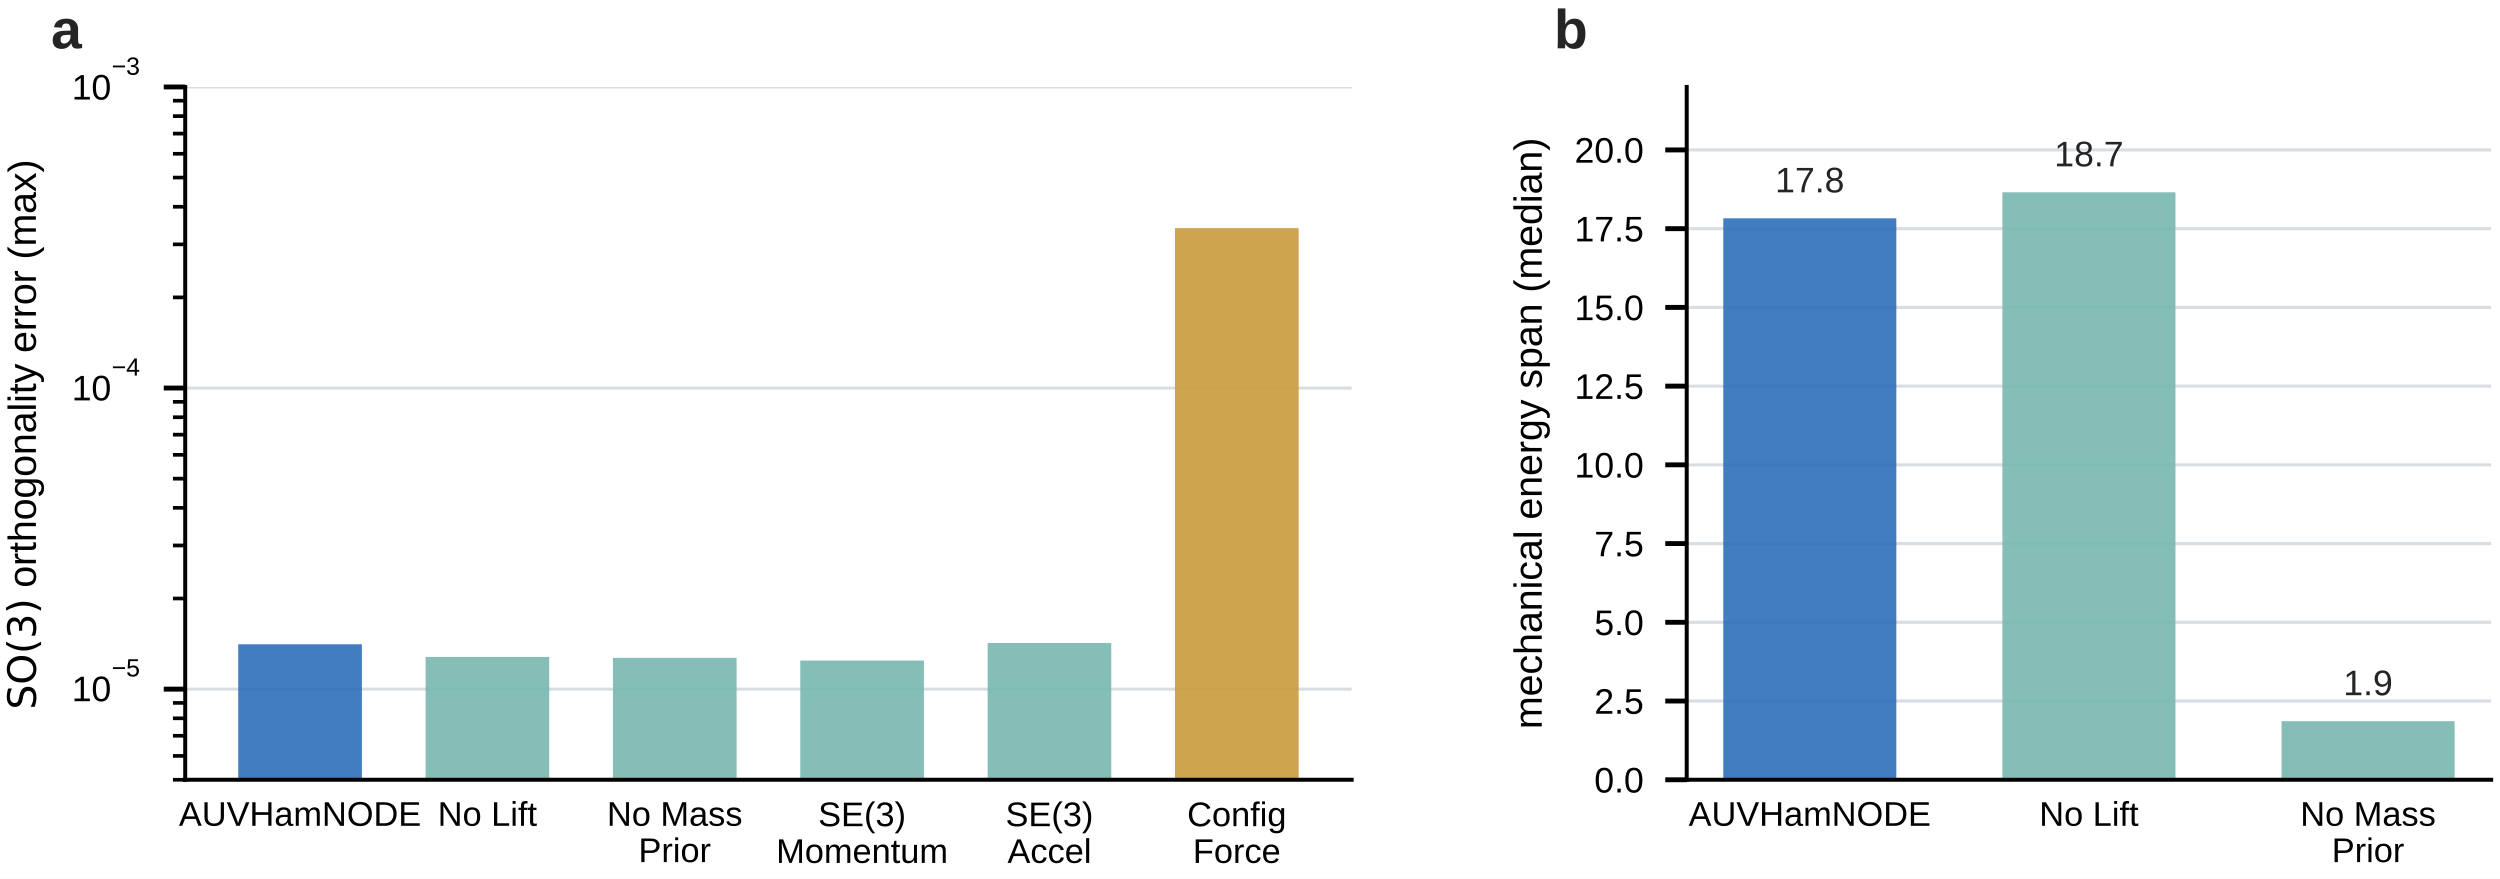
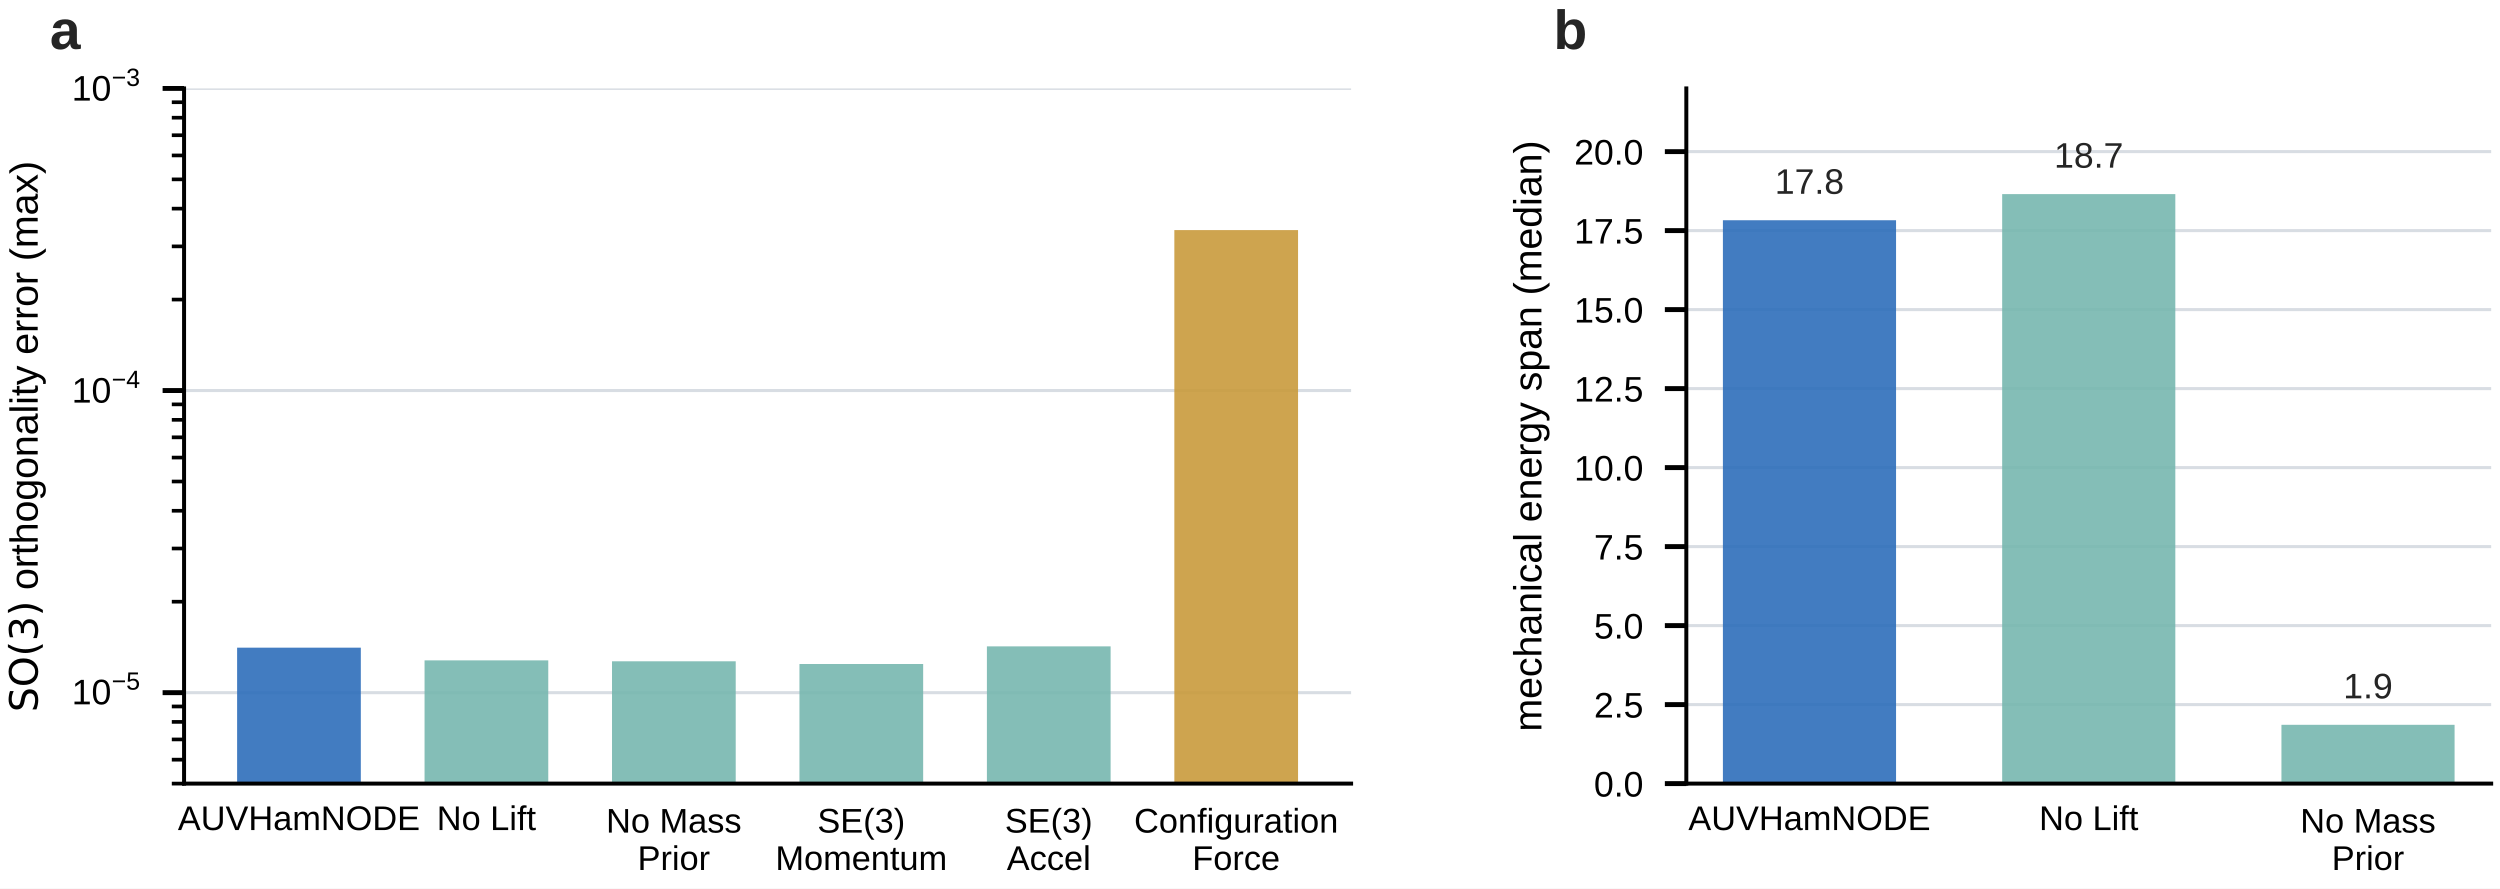
- <svg xmlns="http://www.w3.org/2000/svg" xmlns:xlink="http://www.w3.org/1999/xlink" width="407.584pt" height="143.244pt" viewBox="0 0 407.584 143.244" version="1.1">
+ <svg xmlns="http://www.w3.org/2000/svg" xmlns:xlink="http://www.w3.org/1999/xlink" width="407.761pt" height="144.938pt" viewBox="0 0 407.761 144.938" version="1.1">
  <defs>
    <style type="text/css">*{stroke-linejoin: round; stroke-linecap: butt}</style>
  </defs>
  <g id="figure_1">
    <g id="patch_1">
-       <path d="M 0 143.244  L 407.584 143.244  L 407.584 0  L 0 0  z " style="fill: #ffffff" />
+       <path d="M 0 144.938  L 407.761 144.938  L 407.761 0  L 0 0  z " style="fill: #ffffff" />
    </g>
    <g id="axes_1">
      <g id="patch_2">
-         <path d="M 30.196 127.126  L 220.367 127.126  L 220.367 14.176  L 30.196 14.176  z " style="fill: #ffffff" />
+         <path d="M 30.022 127.808  L 220.37 127.808  L 220.37 14.422  L 30.022 14.422  z " style="fill: #ffffff" />
      </g>
      <g id="matplotlib.axis_1">
        <g id="xtick_1">
          <g id="line2d_1" />
          <g id="text_1">
-             <text style="font-size: 5.6px; font-family: 'Arial', 'Helvetica', 'DejaVu Sans', sans-serif; text-anchor: middle" x="48.92" y="134.635" transform="rotate(-0 48.91985 134.6345)">AUVHamNODE</text>
+             <text style="font-size: 5.6px; font-family: 'Arial', 'Helvetica', 'DejaVu Sans', sans-serif; text-anchor: middle" x="48.763" y="135.388" transform="rotate(-0 48.76334 135.3877)">AUVHamNODE</text>
          </g>
        </g>
        <g id="xtick_2">
          <g id="line2d_2" />
          <g id="text_2">
-             <text style="font-size: 5.6px; font-family: 'Arial', 'Helvetica', 'DejaVu Sans', sans-serif; text-anchor: middle" x="79.464" y="134.635" transform="rotate(-0 79.46447 134.6345)">No Lift</text>
+             <text style="font-size: 5.6px; font-family: 'Arial', 'Helvetica', 'DejaVu Sans', sans-serif; text-anchor: middle" x="79.336" y="135.385" transform="rotate(-0 79.3365 135.3845)">No Lift</text>
          </g>
        </g>
        <g id="xtick_3">
          <g id="line2d_3" />
          <g id="text_3">
-             <text style="font-size: 5.6px; font-family: 'Arial', 'Helvetica', 'DejaVu Sans', sans-serif" transform="translate(98.96265 134.6345)">No Mass</text>
-             <text style="font-size: 5.6px; font-family: 'Arial', 'Helvetica', 'DejaVu Sans', sans-serif" transform="translate(104.0976 140.5575)">Prior</text>
+             <text style="font-size: 5.6px; font-family: 'Arial', 'Helvetica', 'DejaVu Sans', sans-serif" transform="translate(98.86321 135.8042)">No Mass</text>
+             <text style="font-size: 5.6px; font-family: 'Arial', 'Helvetica', 'DejaVu Sans', sans-serif" transform="translate(103.9982 141.8991)">Prior</text>
          </g>
        </g>
        <g id="xtick_4">
          <g id="line2d_4" />
          <g id="text_4">
-             <text style="font-size: 5.6px; font-family: 'Arial', 'Helvetica', 'DejaVu Sans', sans-serif" transform="translate(133.3966 134.7028)">SE(3)</text>
-             <text style="font-size: 5.6px; font-family: 'Arial', 'Helvetica', 'DejaVu Sans', sans-serif" transform="translate(126.5506 140.6914)">Momentum</text>
+             <text style="font-size: 5.6px; font-family: 'Arial', 'Helvetica', 'DejaVu Sans', sans-serif" transform="translate(133.3257 135.8042)">SE(3)</text>
+             <text style="font-size: 5.6px; font-family: 'Arial', 'Helvetica', 'DejaVu Sans', sans-serif" transform="translate(126.4797 141.8993)">Momentum</text>
          </g>
        </g>
        <g id="xtick_5">
          <g id="line2d_5" />
          <g id="text_5">
-             <text style="font-size: 5.6px; font-family: 'Arial', 'Helvetica', 'DejaVu Sans', sans-serif" transform="translate(163.9413 134.7028)">SE(3)</text>
-             <text style="font-size: 5.6px; font-family: 'Arial', 'Helvetica', 'DejaVu Sans', sans-serif" transform="translate(164.2515 140.6914)">Accel</text>
+             <text style="font-size: 5.6px; font-family: 'Arial', 'Helvetica', 'DejaVu Sans', sans-serif" transform="translate(163.8989 135.8042)">SE(3)</text>
+             <text style="font-size: 5.6px; font-family: 'Arial', 'Helvetica', 'DejaVu Sans', sans-serif" transform="translate(164.2091 141.8993)">Accel</text>
          </g>
        </g>
        <g id="xtick_6">
          <g id="line2d_6" />
          <g id="text_6">
-             <text style="font-size: 5.6px; font-family: 'Arial', 'Helvetica', 'DejaVu Sans', sans-serif" transform="translate(193.5496 134.7028)">Config</text>
-             <text style="font-size: 5.6px; font-family: 'Arial', 'Helvetica', 'DejaVu Sans', sans-serif" transform="translate(194.4863 140.6914)">Force</text>
+             <text style="font-size: 5.6px; font-family: 'Arial', 'Helvetica', 'DejaVu Sans', sans-serif" transform="translate(184.9752 135.8042)">Configuration</text>
+             <text style="font-size: 5.6px; font-family: 'Arial', 'Helvetica', 'DejaVu Sans', sans-serif" transform="translate(194.4725 141.8993)">Force</text>
          </g>
        </g>
      </g>
      <g id="matplotlib.axis_2">
        <g id="ytick_1">
          <g id="line2d_7">
-             <path d="M 30.196 112.35  L 220.367 112.35  " clip-path="url(#pb90887bc09)" style="fill: none; stroke: #d8dde3; stroke-width: 0.5; stroke-linecap: square" />
+             <path d="M 30.022 112.974  L 220.37 112.974  " clip-path="url(#p3c7fbb5984)" style="fill: none; stroke: #d8dde3; stroke-width: 0.5; stroke-linecap: square" />
          </g>
          <g id="line2d_8">
            <defs>
-               <path id="m6894307f99" d="M 0 0  L -3.5 0  " style="stroke: #000000; stroke-width: 0.8" />
+               <path id="m0580ac4f57" d="M 0 0  L -3.5 0  " style="stroke: #000000; stroke-width: 0.8" />
            </defs>
            <g>
-               <use xlink:href="#m6894307f99" x="30.196" y="112.35" style="stroke: #000000; stroke-width: 0.8" />
+               <use xlink:href="#m0580ac4f57" x="30.022" y="112.974" style="stroke: #000000; stroke-width: 0.8" />
            </g>
          </g>
          <g id="text_7">
-             <g transform="translate(11.712 115.3112)">
+             <g transform="translate(11.712 115.613)">
              <text>
-                 <tspan x="0" y="-0.994" style="font-size: 5.8px; font-family: 'Arial'">1</tspan>
-                 <tspan x="3.198" y="-0.994" style="font-size: 5.8px; font-family: 'Arial'">0</tspan>
-                 <tspan x="6.497" y="-5.036" style="font-size: 4.06px; font-family: 'Arial'">−</tspan>
-                 <tspan x="8.847" y="-5.036" style="font-size: 4.06px; font-family: 'Arial'">5</tspan>
+                 <tspan x="0" y="-0.739" style="font-size: 5.8px; font-family: 'Arial'">1</tspan>
+                 <tspan x="3.224" y="-0.739" style="font-size: 5.8px; font-family: 'Arial'">0</tspan>
+                 <tspan x="6.503" y="-3.134" style="font-size: 4.06px; font-family: 'Arial'">−</tspan>
+                 <tspan x="8.873" y="-3.134" style="font-size: 4.06px; font-family: 'Arial'">5</tspan>
              </text>
            </g>
          </g>
        </g>
        <g id="ytick_2">
          <g id="line2d_9">
-             <path d="M 30.196 63.263  L 220.367 63.263  " clip-path="url(#pb90887bc09)" style="fill: none; stroke: #d8dde3; stroke-width: 0.5; stroke-linecap: square" />
+             <path d="M 30.022 63.698  L 220.37 63.698  " clip-path="url(#p3c7fbb5984)" style="fill: none; stroke: #d8dde3; stroke-width: 0.5; stroke-linecap: square" />
          </g>
          <g id="line2d_10">
            <g>
-               <use xlink:href="#m6894307f99" x="30.196" y="63.263" style="stroke: #000000; stroke-width: 0.8" />
+               <use xlink:href="#m0580ac4f57" x="30.022" y="63.698" style="stroke: #000000; stroke-width: 0.8" />
            </g>
          </g>
          <g id="text_8">
-             <g transform="translate(11.712 66.22446)">
+             <g transform="translate(11.712 66.36584)">
              <text>
-                 <tspan x="0" y="-0.95" style="font-size: 5.8px; font-family: 'Arial'">1</tspan>
-                 <tspan x="3.198" y="-0.95" style="font-size: 5.8px; font-family: 'Arial'">0</tspan>
-                 <tspan x="6.497" y="-4.992" style="font-size: 4.06px; font-family: 'Arial'">−</tspan>
-                 <tspan x="8.847" y="-4.992" style="font-size: 4.06px; font-family: 'Arial'">4</tspan>
+                 <tspan x="0" y="-0.695" style="font-size: 5.8px; font-family: 'Arial'">1</tspan>
+                 <tspan x="3.224" y="-0.695" style="font-size: 5.8px; font-family: 'Arial'">0</tspan>
+                 <tspan x="6.503" y="-3.091" style="font-size: 4.06px; font-family: 'Arial'">−</tspan>
+                 <tspan x="8.873" y="-3.091" style="font-size: 4.06px; font-family: 'Arial'">4</tspan>
              </text>
            </g>
          </g>
        </g>
        <g id="ytick_3">
          <g id="line2d_11">
-             <path d="M 30.196 14.176  L 220.367 14.176  " clip-path="url(#pb90887bc09)" style="fill: none; stroke: #d8dde3; stroke-width: 0.5; stroke-linecap: square" />
+             <path d="M 30.022 14.422  L 220.37 14.422  " clip-path="url(#p3c7fbb5984)" style="fill: none; stroke: #d8dde3; stroke-width: 0.5; stroke-linecap: square" />
          </g>
          <g id="line2d_12">
            <g>
-               <use xlink:href="#m6894307f99" x="30.196" y="14.176" style="stroke: #000000; stroke-width: 0.8" />
+               <use xlink:href="#m0580ac4f57" x="30.022" y="14.422" style="stroke: #000000; stroke-width: 0.8" />
            </g>
          </g>
          <g id="text_9">
-             <g transform="translate(11.712 17.16675)">
+             <g transform="translate(11.712 17.08972)">
              <text>
-                 <tspan x="0" y="-0.939" style="font-size: 5.8px; font-family: 'Arial'">1</tspan>
-                 <tspan x="3.198" y="-0.939" style="font-size: 5.8px; font-family: 'Arial'">0</tspan>
-                 <tspan x="6.497" y="-4.981" style="font-size: 4.06px; font-family: 'Arial'">−</tspan>
-                 <tspan x="8.847" y="-4.981" style="font-size: 4.06px; font-family: 'Arial'">3</tspan>
+                 <tspan x="0" y="-0.684" style="font-size: 5.8px; font-family: 'Arial'">1</tspan>
+                 <tspan x="3.224" y="-0.684" style="font-size: 5.8px; font-family: 'Arial'">0</tspan>
+                 <tspan x="6.503" y="-3.08" style="font-size: 4.06px; font-family: 'Arial'">−</tspan>
+                 <tspan x="8.873" y="-3.08" style="font-size: 4.06px; font-family: 'Arial'">3</tspan>
              </text>
            </g>
          </g>
        </g>
        <g id="ytick_4">
          <g id="line2d_13">
            <defs>
-               <path id="m63ef040b4c" d="M 0 0  L -2 0  " style="stroke: #000000; stroke-width: 0.6" />
+               <path id="m2470bbe6f3" d="M 0 0  L -2 0  " style="stroke: #000000; stroke-width: 0.6" />
            </defs>
            <g>
-               <use xlink:href="#m63ef040b4c" x="30.196" y="127.126" style="stroke: #000000; stroke-width: 0.6" />
+               <use xlink:href="#m2470bbe6f3" x="30.022" y="127.808" style="stroke: #000000; stroke-width: 0.6" />
            </g>
          </g>
        </g>
        <g id="ytick_5">
          <g id="line2d_14">
            <g>
-               <use xlink:href="#m63ef040b4c" x="30.196" y="123.239" style="stroke: #000000; stroke-width: 0.6" />
+               <use xlink:href="#m2470bbe6f3" x="30.022" y="123.906" style="stroke: #000000; stroke-width: 0.6" />
            </g>
          </g>
        </g>
        <g id="ytick_6">
          <g id="line2d_15">
            <g>
-               <use xlink:href="#m63ef040b4c" x="30.196" y="119.953" style="stroke: #000000; stroke-width: 0.6" />
+               <use xlink:href="#m2470bbe6f3" x="30.022" y="120.607" style="stroke: #000000; stroke-width: 0.6" />
            </g>
          </g>
        </g>
        <g id="ytick_7">
          <g id="line2d_16">
            <g>
-               <use xlink:href="#m63ef040b4c" x="30.196" y="117.107" style="stroke: #000000; stroke-width: 0.6" />
+               <use xlink:href="#m2470bbe6f3" x="30.022" y="117.749" style="stroke: #000000; stroke-width: 0.6" />
            </g>
          </g>
        </g>
        <g id="ytick_8">
          <g id="line2d_17">
            <g>
-               <use xlink:href="#m63ef040b4c" x="30.196" y="114.596" style="stroke: #000000; stroke-width: 0.6" />
+               <use xlink:href="#m2470bbe6f3" x="30.022" y="115.229" style="stroke: #000000; stroke-width: 0.6" />
            </g>
          </g>
        </g>
        <g id="ytick_9">
          <g id="line2d_18">
            <g>
-               <use xlink:href="#m63ef040b4c" x="30.196" y="97.573" style="stroke: #000000; stroke-width: 0.6" />
+               <use xlink:href="#m2470bbe6f3" x="30.022" y="98.14" style="stroke: #000000; stroke-width: 0.6" />
            </g>
          </g>
        </g>
        <g id="ytick_10">
          <g id="line2d_19">
            <g>
-               <use xlink:href="#m63ef040b4c" x="30.196" y="88.929" style="stroke: #000000; stroke-width: 0.6" />
+               <use xlink:href="#m2470bbe6f3" x="30.022" y="89.463" style="stroke: #000000; stroke-width: 0.6" />
            </g>
          </g>
        </g>
        <g id="ytick_11">
          <g id="line2d_20">
            <g>
-               <use xlink:href="#m63ef040b4c" x="30.196" y="82.796" style="stroke: #000000; stroke-width: 0.6" />
+               <use xlink:href="#m2470bbe6f3" x="30.022" y="83.307" style="stroke: #000000; stroke-width: 0.6" />
            </g>
          </g>
        </g>
        <g id="ytick_12">
          <g id="line2d_21">
            <g>
-               <use xlink:href="#m63ef040b4c" x="30.196" y="78.039" style="stroke: #000000; stroke-width: 0.6" />
+               <use xlink:href="#m2470bbe6f3" x="30.022" y="78.531" style="stroke: #000000; stroke-width: 0.6" />
            </g>
          </g>
        </g>
        <g id="ytick_13">
          <g id="line2d_22">
            <g>
-               <use xlink:href="#m63ef040b4c" x="30.196" y="74.153" style="stroke: #000000; stroke-width: 0.6" />
+               <use xlink:href="#m2470bbe6f3" x="30.022" y="74.63" style="stroke: #000000; stroke-width: 0.6" />
            </g>
          </g>
        </g>
        <g id="ytick_14">
          <g id="line2d_23">
            <g>
-               <use xlink:href="#m63ef040b4c" x="30.196" y="70.866" style="stroke: #000000; stroke-width: 0.6" />
+               <use xlink:href="#m2470bbe6f3" x="30.022" y="71.331" style="stroke: #000000; stroke-width: 0.6" />
            </g>
          </g>
        </g>
        <g id="ytick_15">
          <g id="line2d_24">
            <g>
-               <use xlink:href="#m63ef040b4c" x="30.196" y="68.02" style="stroke: #000000; stroke-width: 0.6" />
+               <use xlink:href="#m2470bbe6f3" x="30.022" y="68.473" style="stroke: #000000; stroke-width: 0.6" />
            </g>
          </g>
        </g>
        <g id="ytick_16">
          <g id="line2d_25">
            <g>
-               <use xlink:href="#m63ef040b4c" x="30.196" y="65.509" style="stroke: #000000; stroke-width: 0.6" />
+               <use xlink:href="#m2470bbe6f3" x="30.022" y="65.953" style="stroke: #000000; stroke-width: 0.6" />
            </g>
          </g>
        </g>
        <g id="ytick_17">
          <g id="line2d_26">
            <g>
-               <use xlink:href="#m63ef040b4c" x="30.196" y="48.486" style="stroke: #000000; stroke-width: 0.6" />
+               <use xlink:href="#m2470bbe6f3" x="30.022" y="48.864" style="stroke: #000000; stroke-width: 0.6" />
            </g>
          </g>
        </g>
        <g id="ytick_18">
          <g id="line2d_27">
            <g>
-               <use xlink:href="#m63ef040b4c" x="30.196" y="39.843" style="stroke: #000000; stroke-width: 0.6" />
+               <use xlink:href="#m2470bbe6f3" x="30.022" y="40.187" style="stroke: #000000; stroke-width: 0.6" />
            </g>
          </g>
        </g>
        <g id="ytick_19">
          <g id="line2d_28">
            <g>
-               <use xlink:href="#m63ef040b4c" x="30.196" y="33.71" style="stroke: #000000; stroke-width: 0.6" />
+               <use xlink:href="#m2470bbe6f3" x="30.022" y="34.031" style="stroke: #000000; stroke-width: 0.6" />
            </g>
          </g>
        </g>
        <g id="ytick_20">
          <g id="line2d_29">
            <g>
-               <use xlink:href="#m63ef040b4c" x="30.196" y="28.953" style="stroke: #000000; stroke-width: 0.6" />
+               <use xlink:href="#m2470bbe6f3" x="30.022" y="29.255" style="stroke: #000000; stroke-width: 0.6" />
            </g>
          </g>
        </g>
        <g id="ytick_21">
          <g id="line2d_30">
            <g>
-               <use xlink:href="#m63ef040b4c" x="30.196" y="25.066" style="stroke: #000000; stroke-width: 0.6" />
+               <use xlink:href="#m2470bbe6f3" x="30.022" y="25.354" style="stroke: #000000; stroke-width: 0.6" />
            </g>
          </g>
        </g>
        <g id="ytick_22">
          <g id="line2d_31">
            <g>
-               <use xlink:href="#m63ef040b4c" x="30.196" y="21.78" style="stroke: #000000; stroke-width: 0.6" />
+               <use xlink:href="#m2470bbe6f3" x="30.022" y="22.055" style="stroke: #000000; stroke-width: 0.6" />
            </g>
          </g>
        </g>
        <g id="ytick_23">
          <g id="line2d_32">
            <g>
-               <use xlink:href="#m63ef040b4c" x="30.196" y="18.933" style="stroke: #000000; stroke-width: 0.6" />
+               <use xlink:href="#m2470bbe6f3" x="30.022" y="19.197" style="stroke: #000000; stroke-width: 0.6" />
            </g>
          </g>
        </g>
        <g id="ytick_24">
          <g id="line2d_33">
            <g>
-               <use xlink:href="#m63ef040b4c" x="30.196" y="16.422" style="stroke: #000000; stroke-width: 0.6" />
+               <use xlink:href="#m2470bbe6f3" x="30.022" y="16.676" style="stroke: #000000; stroke-width: 0.6" />
            </g>
          </g>
        </g>
        <g id="text_10">
-           <g transform="translate(6.304 115.6751) rotate(-90)">
+           <g transform="translate(6.304 116.1386) rotate(-90)">
            <text>
-               <tspan x="0" y="-0.453" style="font-size: 6.4px; font-family: 'DejaVu Sans'">S</tspan>
-               <tspan x="4.047" y="-0.453" style="font-size: 6.4px; font-family: 'DejaVu Sans'">O</tspan>
-               <tspan x="9.064" y="-0.453" style="font-size: 6.4px; font-family: 'DejaVu Sans'">(</tspan>
-               <tspan x="11.552" y="-0.453" style="font-size: 6.4px; font-family: 'DejaVu Sans'">3</tspan>
-               <tspan x="15.608" y="-0.453" style="font-size: 6.4px; font-family: 'DejaVu Sans'">)</tspan>
-               <tspan x="18.095" y="-0.453" style="font-size: 6.4px; font-family: 'Arial'"> </tspan>
-               <tspan x="19.866" y="-0.453" style="font-size: 6.4px; font-family: 'Arial'">o</tspan>
-               <tspan x="23.411" y="-0.453" style="font-size: 6.4px; font-family: 'Arial'">r</tspan>
-               <tspan x="25.534" y="-0.453" style="font-size: 6.4px; font-family: 'Arial'">t</tspan>
-               <tspan x="27.305" y="-0.453" style="font-size: 6.4px; font-family: 'Arial'">h</tspan>
-               <tspan x="30.851" y="-0.453" style="font-size: 6.4px; font-family: 'Arial'">o</tspan>
-               <tspan x="34.396" y="-0.453" style="font-size: 6.4px; font-family: 'Arial'">g</tspan>
-               <tspan x="37.942" y="-0.453" style="font-size: 6.4px; font-family: 'Arial'">o</tspan>
-               <tspan x="41.487" y="-0.453" style="font-size: 6.4px; font-family: 'Arial'">n</tspan>
-               <tspan x="45.033" y="-0.453" style="font-size: 6.4px; font-family: 'Arial'">a</tspan>
-               <tspan x="48.578" y="-0.453" style="font-size: 6.4px; font-family: 'Arial'">l</tspan>
-               <tspan x="49.995" y="-0.453" style="font-size: 6.4px; font-family: 'Arial'">i</tspan>
-               <tspan x="51.411" y="-0.453" style="font-size: 6.4px; font-family: 'Arial'">t</tspan>
-               <tspan x="53.182" y="-0.453" style="font-size: 6.4px; font-family: 'Arial'">y</tspan>
-               <tspan x="56.37" y="-0.453" style="font-size: 6.4px; font-family: 'Arial'"> </tspan>
-               <tspan x="58.141" y="-0.453" style="font-size: 6.4px; font-family: 'Arial'">e</tspan>
-               <tspan x="61.686" y="-0.453" style="font-size: 6.4px; font-family: 'Arial'">r</tspan>
-               <tspan x="63.809" y="-0.453" style="font-size: 6.4px; font-family: 'Arial'">r</tspan>
-               <tspan x="65.932" y="-0.453" style="font-size: 6.4px; font-family: 'Arial'">o</tspan>
-               <tspan x="69.478" y="-0.453" style="font-size: 6.4px; font-family: 'Arial'">r</tspan>
-               <tspan x="71.6" y="-0.453" style="font-size: 6.4px; font-family: 'Arial'"> </tspan>
-               <tspan x="73.372" y="-0.453" style="font-size: 6.4px; font-family: 'Arial'">(</tspan>
-               <tspan x="75.495" y="-0.453" style="font-size: 6.4px; font-family: 'Arial'">m</tspan>
-               <tspan x="80.805" y="-0.453" style="font-size: 6.4px; font-family: 'Arial'">a</tspan>
-               <tspan x="84.35" y="-0.453" style="font-size: 6.4px; font-family: 'Arial'">x</tspan>
-               <tspan x="87.538" y="-0.453" style="font-size: 6.4px; font-family: 'Arial'">)</tspan>
+               <tspan x="0" y="-0.156" style="font-size: 6.4px; font-family: 'DejaVu Sans'">S</tspan>
+               <tspan x="4.057" y="-0.156" style="font-size: 6.4px; font-family: 'DejaVu Sans'">O</tspan>
+               <tspan x="9.087" y="-0.156" style="font-size: 6.4px; font-family: 'DejaVu Sans'">(</tspan>
+               <tspan x="11.58" y="-0.156" style="font-size: 6.4px; font-family: 'DejaVu Sans'">3</tspan>
+               <tspan x="15.646" y="-0.156" style="font-size: 6.4px; font-family: 'DejaVu Sans'">)</tspan>
+               <tspan x="18.139" y="-0.156" style="font-size: 6.4px; font-family: 'Arial'"> </tspan>
+               <tspan x="19.915" y="-0.156" style="font-size: 6.4px; font-family: 'Arial'">o</tspan>
+               <tspan x="23.469" y="-0.156" style="font-size: 6.4px; font-family: 'Arial'">r</tspan>
+               <tspan x="25.597" y="-0.156" style="font-size: 6.4px; font-family: 'Arial'">t</tspan>
+               <tspan x="27.372" y="-0.156" style="font-size: 6.4px; font-family: 'Arial'">h</tspan>
+               <tspan x="30.927" y="-0.156" style="font-size: 6.4px; font-family: 'Arial'">o</tspan>
+               <tspan x="34.481" y="-0.156" style="font-size: 6.4px; font-family: 'Arial'">g</tspan>
+               <tspan x="38.035" y="-0.156" style="font-size: 6.4px; font-family: 'Arial'">o</tspan>
+               <tspan x="41.589" y="-0.156" style="font-size: 6.4px; font-family: 'Arial'">n</tspan>
+               <tspan x="45.143" y="-0.156" style="font-size: 6.4px; font-family: 'Arial'">a</tspan>
+               <tspan x="48.697" y="-0.156" style="font-size: 6.4px; font-family: 'Arial'">l</tspan>
+               <tspan x="50.117" y="-0.156" style="font-size: 6.4px; font-family: 'Arial'">i</tspan>
+               <tspan x="51.537" y="-0.156" style="font-size: 6.4px; font-family: 'Arial'">t</tspan>
+               <tspan x="53.313" y="-0.156" style="font-size: 6.4px; font-family: 'Arial'">y</tspan>
+               <tspan x="56.508" y="-0.156" style="font-size: 6.4px; font-family: 'Arial'"> </tspan>
+               <tspan x="58.283" y="-0.156" style="font-size: 6.4px; font-family: 'Arial'">e</tspan>
+               <tspan x="61.838" y="-0.156" style="font-size: 6.4px; font-family: 'Arial'">r</tspan>
+               <tspan x="63.966" y="-0.156" style="font-size: 6.4px; font-family: 'Arial'">r</tspan>
+               <tspan x="66.094" y="-0.156" style="font-size: 6.4px; font-family: 'Arial'">o</tspan>
+               <tspan x="69.648" y="-0.156" style="font-size: 6.4px; font-family: 'Arial'">r</tspan>
+               <tspan x="71.776" y="-0.156" style="font-size: 6.4px; font-family: 'Arial'"> </tspan>
+               <tspan x="73.552" y="-0.156" style="font-size: 6.4px; font-family: 'Arial'">(</tspan>
+               <tspan x="75.68" y="-0.156" style="font-size: 6.4px; font-family: 'Arial'">m</tspan>
+               <tspan x="81.003" y="-0.156" style="font-size: 6.4px; font-family: 'Arial'">a</tspan>
+               <tspan x="84.557" y="-0.156" style="font-size: 6.4px; font-family: 'Arial'">x</tspan>
+               <tspan x="87.753" y="-0.156" style="font-size: 6.4px; font-family: 'Arial'">)</tspan>
            </text>
          </g>
        </g>
      </g>
      <g id="patch_3">
-         <path d="M 38.84 48953.629  L 59 48953.629  L 59 105.04  L 38.84 105.04  z " clip-path="url(#pb90887bc09)" style="fill: #2e6eba; opacity: 0.9" />
+         <path d="M 38.674 49142.712  L 58.852 49142.712  L 58.852 105.636  L 38.674 105.636  z " clip-path="url(#p3c7fbb5984)" style="fill: #2e6eba; opacity: 0.9" />
      </g>
      <g id="patch_4">
-         <path d="M 69.385 48953.629  L 89.544 48953.629  L 89.544 107.104  L 69.385 107.104  z " clip-path="url(#pb90887bc09)" style="fill: #77b7af; opacity: 0.9" />
+         <path d="M 69.247 49142.712  L 89.426 49142.712  L 89.426 107.708  L 69.247 107.708  z " clip-path="url(#p3c7fbb5984)" style="fill: #77b7af; opacity: 0.9" />
      </g>
      <g id="patch_5">
-         <path d="M 99.929 48953.629  L 120.089 48953.629  L 120.089 107.254  L 99.929 107.254  z " clip-path="url(#pb90887bc09)" style="fill: #77b7af; opacity: 0.9" />
+         <path d="M 99.821 49142.712  L 119.999 49142.712  L 119.999 107.859  L 99.821 107.859  z " clip-path="url(#p3c7fbb5984)" style="fill: #77b7af; opacity: 0.9" />
      </g>
      <g id="patch_6">
-         <path d="M 130.474 48953.629  L 150.633 48953.629  L 150.633 107.695  L 130.474 107.695  z " clip-path="url(#pb90887bc09)" style="fill: #77b7af; opacity: 0.9" />
+         <path d="M 130.394 49142.712  L 150.572 49142.712  L 150.572 108.302  L 130.394 108.302  z " clip-path="url(#p3c7fbb5984)" style="fill: #77b7af; opacity: 0.9" />
      </g>
      <g id="patch_7">
-         <path d="M 161.019 48953.629  L 181.178 48953.629  L 181.178 104.829  L 161.019 104.829  z " clip-path="url(#pb90887bc09)" style="fill: #77b7af; opacity: 0.9" />
+         <path d="M 160.967 49142.712  L 181.145 49142.712  L 181.145 105.425  L 160.967 105.425  z " clip-path="url(#p3c7fbb5984)" style="fill: #77b7af; opacity: 0.9" />
      </g>
      <g id="patch_8">
-         <path d="M 191.563 48953.629  L 211.723 48953.629  L 211.723 37.193  L 191.563 37.193  z " clip-path="url(#pb90887bc09)" style="fill: #c99a3c; opacity: 0.9" />
+         <path d="M 191.54 49142.712  L 211.718 49142.712  L 211.718 37.528  L 191.54 37.528  z " clip-path="url(#p3c7fbb5984)" style="fill: #c99a3c; opacity: 0.9" />
      </g>
      <g id="patch_9">
-         <path d="M 30.196 127.126  L 30.196 14.176  " style="fill: none; stroke: #000000; stroke-width: 0.65; stroke-linejoin: miter; stroke-linecap: square" />
+         <path d="M 30.022 127.808  L 30.022 14.422  " style="fill: none; stroke: #000000; stroke-width: 0.65; stroke-linejoin: miter; stroke-linecap: square" />
      </g>
      <g id="patch_10">
-         <path d="M 30.196 127.126  L 220.367 127.126  " style="fill: none; stroke: #000000; stroke-width: 0.65; stroke-linejoin: miter; stroke-linecap: square" />
+         <path d="M 30.022 127.808  L 220.37 127.808  " style="fill: none; stroke: #000000; stroke-width: 0.65; stroke-linejoin: miter; stroke-linecap: square" />
      </g>
      <g id="text_11">
-         <text style="font-weight: 700; font-size: 9px; font-family: 'Arial', 'Helvetica', 'DejaVu Sans', sans-serif; text-anchor: start; fill: #252525" x="8.326" y="7.882" transform="rotate(-0 8.326358 7.882031)">a</text>
+         <text style="font-weight: 700; font-size: 9px; font-family: 'Arial', 'Helvetica', 'DejaVu Sans', sans-serif; text-anchor: start; fill: #252525" x="8.132" y="7.992" transform="rotate(-0 8.131927 7.992246)">a</text>
      </g>
    </g>
    <g id="axes_2">
      <g id="patch_11">
-         <path d="M 274.992 127.126  L 406.144 127.126  L 406.144 14.176  L 274.992 14.176  z " style="fill: #ffffff" />
+         <path d="M 275.046 127.808  L 406.321 127.808  L 406.321 14.422  L 275.046 14.422  z " style="fill: #ffffff" />
      </g>
      <g id="matplotlib.axis_3">
        <g id="xtick_7">
          <g id="line2d_34" />
          <g id="text_12">
-             <text style="font-size: 5.6px; font-family: 'Arial', 'Helvetica', 'DejaVu Sans', sans-serif; text-anchor: middle" x="295.06" y="134.635" transform="rotate(-0 295.0605 134.6345)">AUVHamNODE</text>
+             <text style="font-size: 5.6px; font-family: 'Arial', 'Helvetica', 'DejaVu Sans', sans-serif; text-anchor: middle" x="295.134" y="135.388" transform="rotate(-0 295.1339 135.3877)">AUVHamNODE</text>
          </g>
        </g>
        <g id="xtick_8">
          <g id="line2d_35" />
          <g id="text_13">
-             <text style="font-size: 5.6px; font-family: 'Arial', 'Helvetica', 'DejaVu Sans', sans-serif; text-anchor: middle" x="340.568" y="134.635" transform="rotate(-0 340.5679 134.6345)">No Lift</text>
+             <text style="font-size: 5.6px; font-family: 'Arial', 'Helvetica', 'DejaVu Sans', sans-serif; text-anchor: middle" x="340.684" y="135.385" transform="rotate(-0 340.6838 135.3845)">No Lift</text>
          </g>
        </g>
        <g id="xtick_9">
          <g id="line2d_36" />
          <g id="text_14">
-             <text style="font-size: 5.6px; font-family: 'Arial', 'Helvetica', 'DejaVu Sans', sans-serif" transform="translate(375.0288 134.6345)">No Mass</text>
-             <text style="font-size: 5.6px; font-family: 'Arial', 'Helvetica', 'DejaVu Sans', sans-serif" transform="translate(380.1637 140.5575)">Prior</text>
+             <text style="font-size: 5.6px; font-family: 'Arial', 'Helvetica', 'DejaVu Sans', sans-serif" transform="translate(375.1873 135.8042)">No Mass</text>
+             <text style="font-size: 5.6px; font-family: 'Arial', 'Helvetica', 'DejaVu Sans', sans-serif" transform="translate(380.3222 141.8991)">Prior</text>
          </g>
        </g>
      </g>
      <g id="matplotlib.axis_4">
        <g id="ytick_25">
          <g id="line2d_37">
-             <path d="M 274.992 127.126  L 406.144 127.126  " clip-path="url(#p93c7bee3b4)" style="fill: none; stroke: #d8dde3; stroke-width: 0.5; stroke-linecap: square" />
+             <path d="M 275.046 127.808  L 406.321 127.808  " clip-path="url(#pc216183c5e)" style="fill: none; stroke: #d8dde3; stroke-width: 0.5; stroke-linecap: square" />
          </g>
          <g id="line2d_38">
            <g>
-               <use xlink:href="#m6894307f99" x="274.992" y="127.126" style="stroke: #000000; stroke-width: 0.8" />
+               <use xlink:href="#m0580ac4f57" x="275.046" y="127.808" style="stroke: #000000; stroke-width: 0.8" />
            </g>
          </g>
          <g id="text_15">
-             <text style="font-size: 5.8px; font-family: 'Arial', 'Helvetica', 'DejaVu Sans', sans-serif; text-anchor: end" x="267.992" y="129.202" transform="rotate(-0 267.9917 129.2019)">0.0</text>
+             <text style="font-size: 5.8px; font-family: 'Arial', 'Helvetica', 'DejaVu Sans', sans-serif; text-anchor: end" x="268.046" y="129.919" transform="rotate(-0 268.0464 129.9188)">0.0</text>
          </g>
        </g>
        <g id="ytick_26">
          <g id="line2d_39">
-             <path d="M 274.992 114.291  L 406.144 114.291  " clip-path="url(#p93c7bee3b4)" style="fill: none; stroke: #d8dde3; stroke-width: 0.5; stroke-linecap: square" />
+             <path d="M 275.046 114.923  L 406.321 114.923  " clip-path="url(#pc216183c5e)" style="fill: none; stroke: #d8dde3; stroke-width: 0.5; stroke-linecap: square" />
          </g>
          <g id="line2d_40">
            <g>
-               <use xlink:href="#m6894307f99" x="274.992" y="114.291" style="stroke: #000000; stroke-width: 0.8" />
+               <use xlink:href="#m0580ac4f57" x="275.046" y="114.923" style="stroke: #000000; stroke-width: 0.8" />
            </g>
          </g>
          <g id="text_16">
-             <text style="font-size: 5.8px; font-family: 'Arial', 'Helvetica', 'DejaVu Sans', sans-serif; text-anchor: end" x="267.992" y="116.367" transform="rotate(-0 267.9917 116.3667)">2.5</text>
+             <text style="font-size: 5.8px; font-family: 'Arial', 'Helvetica', 'DejaVu Sans', sans-serif; text-anchor: end" x="268.046" y="117.034" transform="rotate(-0 268.0464 117.0341)">2.5</text>
          </g>
        </g>
        <g id="ytick_27">
          <g id="line2d_41">
-             <path d="M 274.992 101.456  L 406.144 101.456  " clip-path="url(#p93c7bee3b4)" style="fill: none; stroke: #d8dde3; stroke-width: 0.5; stroke-linecap: square" />
+             <path d="M 275.046 102.038  L 406.321 102.038  " clip-path="url(#pc216183c5e)" style="fill: none; stroke: #d8dde3; stroke-width: 0.5; stroke-linecap: square" />
          </g>
          <g id="line2d_42">
            <g>
-               <use xlink:href="#m6894307f99" x="274.992" y="101.456" style="stroke: #000000; stroke-width: 0.8" />
+               <use xlink:href="#m0580ac4f57" x="275.046" y="102.038" style="stroke: #000000; stroke-width: 0.8" />
            </g>
          </g>
          <g id="text_17">
-             <text style="font-size: 5.8px; font-family: 'Arial', 'Helvetica', 'DejaVu Sans', sans-serif; text-anchor: end" x="267.992" y="103.531" transform="rotate(-0 267.9917 103.5314)">5.0</text>
+             <text style="font-size: 5.8px; font-family: 'Arial', 'Helvetica', 'DejaVu Sans', sans-serif; text-anchor: end" x="268.046" y="104.149" transform="rotate(-0 268.0464 104.1493)">5.0</text>
          </g>
        </g>
        <g id="ytick_28">
          <g id="line2d_43">
-             <path d="M 274.992 88.62  L 406.144 88.62  " clip-path="url(#p93c7bee3b4)" style="fill: none; stroke: #d8dde3; stroke-width: 0.5; stroke-linecap: square" />
+             <path d="M 275.046 89.153  L 406.321 89.153  " clip-path="url(#pc216183c5e)" style="fill: none; stroke: #d8dde3; stroke-width: 0.5; stroke-linecap: square" />
          </g>
          <g id="line2d_44">
            <g>
-               <use xlink:href="#m6894307f99" x="274.992" y="88.62" style="stroke: #000000; stroke-width: 0.8" />
+               <use xlink:href="#m0580ac4f57" x="275.046" y="89.153" style="stroke: #000000; stroke-width: 0.8" />
            </g>
          </g>
          <g id="text_18">
-             <text style="font-size: 5.8px; font-family: 'Arial', 'Helvetica', 'DejaVu Sans', sans-serif; text-anchor: end" x="267.992" y="90.696" transform="rotate(-0 267.9917 90.69621)">7.5</text>
+             <text style="font-size: 5.8px; font-family: 'Arial', 'Helvetica', 'DejaVu Sans', sans-serif; text-anchor: end" x="268.046" y="91.265" transform="rotate(-0 268.0464 91.26457)">7.5</text>
          </g>
        </g>
        <g id="ytick_29">
          <g id="line2d_45">
-             <path d="M 274.992 75.785  L 406.144 75.785  " clip-path="url(#p93c7bee3b4)" style="fill: none; stroke: #d8dde3; stroke-width: 0.5; stroke-linecap: square" />
+             <path d="M 275.046 76.269  L 406.321 76.269  " clip-path="url(#pc216183c5e)" style="fill: none; stroke: #d8dde3; stroke-width: 0.5; stroke-linecap: square" />
          </g>
          <g id="line2d_46">
            <g>
-               <use xlink:href="#m6894307f99" x="274.992" y="75.785" style="stroke: #000000; stroke-width: 0.8" />
+               <use xlink:href="#m0580ac4f57" x="275.046" y="76.269" style="stroke: #000000; stroke-width: 0.8" />
            </g>
          </g>
          <g id="text_19">
-             <text style="font-size: 5.8px; font-family: 'Arial', 'Helvetica', 'DejaVu Sans', sans-serif; text-anchor: end" x="267.992" y="77.861" transform="rotate(-0 267.9917 77.86098)">10.0</text>
+             <text style="font-size: 5.8px; font-family: 'Arial', 'Helvetica', 'DejaVu Sans', sans-serif; text-anchor: end" x="268.046" y="78.38" transform="rotate(-0 268.0464 78.37982)">10.0</text>
          </g>
        </g>
        <g id="ytick_30">
          <g id="line2d_47">
-             <path d="M 274.992 62.95  L 406.144 62.95  " clip-path="url(#p93c7bee3b4)" style="fill: none; stroke: #d8dde3; stroke-width: 0.5; stroke-linecap: square" />
+             <path d="M 275.046 63.384  L 406.321 63.384  " clip-path="url(#pc216183c5e)" style="fill: none; stroke: #d8dde3; stroke-width: 0.5; stroke-linecap: square" />
          </g>
          <g id="line2d_48">
            <g>
-               <use xlink:href="#m6894307f99" x="274.992" y="62.95" style="stroke: #000000; stroke-width: 0.8" />
+               <use xlink:href="#m0580ac4f57" x="275.046" y="63.384" style="stroke: #000000; stroke-width: 0.8" />
            </g>
          </g>
          <g id="text_20">
-             <text style="font-size: 5.8px; font-family: 'Arial', 'Helvetica', 'DejaVu Sans', sans-serif; text-anchor: end" x="267.992" y="65.026" transform="rotate(-0 267.9917 65.02575)">12.5</text>
+             <text style="font-size: 5.8px; font-family: 'Arial', 'Helvetica', 'DejaVu Sans', sans-serif; text-anchor: end" x="268.046" y="65.495" transform="rotate(-0 268.0464 65.49506)">12.5</text>
          </g>
        </g>
        <g id="ytick_31">
          <g id="line2d_49">
-             <path d="M 274.992 50.115  L 406.144 50.115  " clip-path="url(#p93c7bee3b4)" style="fill: none; stroke: #d8dde3; stroke-width: 0.5; stroke-linecap: square" />
+             <path d="M 275.046 50.499  L 406.321 50.499  " clip-path="url(#pc216183c5e)" style="fill: none; stroke: #d8dde3; stroke-width: 0.5; stroke-linecap: square" />
          </g>
          <g id="line2d_50">
            <g>
-               <use xlink:href="#m6894307f99" x="274.992" y="50.115" style="stroke: #000000; stroke-width: 0.8" />
+               <use xlink:href="#m0580ac4f57" x="275.046" y="50.499" style="stroke: #000000; stroke-width: 0.8" />
            </g>
          </g>
          <g id="text_21">
-             <text style="font-size: 5.8px; font-family: 'Arial', 'Helvetica', 'DejaVu Sans', sans-serif; text-anchor: end" x="267.992" y="52.191" transform="rotate(-0 267.9917 52.19053)">15.0</text>
+             <text style="font-size: 5.8px; font-family: 'Arial', 'Helvetica', 'DejaVu Sans', sans-serif; text-anchor: end" x="268.046" y="52.61" transform="rotate(-0 268.0464 52.61031)">15.0</text>
          </g>
        </g>
        <g id="ytick_32">
          <g id="line2d_51">
-             <path d="M 274.992 37.28  L 406.144 37.28  " clip-path="url(#p93c7bee3b4)" style="fill: none; stroke: #d8dde3; stroke-width: 0.5; stroke-linecap: square" />
+             <path d="M 275.046 37.614  L 406.321 37.614  " clip-path="url(#pc216183c5e)" style="fill: none; stroke: #d8dde3; stroke-width: 0.5; stroke-linecap: square" />
          </g>
          <g id="line2d_52">
            <g>
-               <use xlink:href="#m6894307f99" x="274.992" y="37.28" style="stroke: #000000; stroke-width: 0.8" />
+               <use xlink:href="#m0580ac4f57" x="275.046" y="37.614" style="stroke: #000000; stroke-width: 0.8" />
            </g>
          </g>
          <g id="text_22">
-             <text style="font-size: 5.8px; font-family: 'Arial', 'Helvetica', 'DejaVu Sans', sans-serif; text-anchor: end" x="267.992" y="39.355" transform="rotate(-0 267.9917 39.3553)">17.5</text>
+             <text style="font-size: 5.8px; font-family: 'Arial', 'Helvetica', 'DejaVu Sans', sans-serif; text-anchor: end" x="268.046" y="39.726" transform="rotate(-0 268.0464 39.72556)">17.5</text>
          </g>
        </g>
        <g id="ytick_33">
          <g id="line2d_53">
-             <path d="M 274.992 24.444  L 406.144 24.444  " clip-path="url(#p93c7bee3b4)" style="fill: none; stroke: #d8dde3; stroke-width: 0.5; stroke-linecap: square" />
+             <path d="M 275.046 24.73  L 406.321 24.73  " clip-path="url(#pc216183c5e)" style="fill: none; stroke: #d8dde3; stroke-width: 0.5; stroke-linecap: square" />
          </g>
          <g id="line2d_54">
            <g>
-               <use xlink:href="#m6894307f99" x="274.992" y="24.444" style="stroke: #000000; stroke-width: 0.8" />
+               <use xlink:href="#m0580ac4f57" x="275.046" y="24.73" style="stroke: #000000; stroke-width: 0.8" />
            </g>
          </g>
          <g id="text_23">
-             <text style="font-size: 5.8px; font-family: 'Arial', 'Helvetica', 'DejaVu Sans', sans-serif; text-anchor: end" x="267.992" y="26.52" transform="rotate(-0 267.9917 26.52007)">20.0</text>
+             <text style="font-size: 5.8px; font-family: 'Arial', 'Helvetica', 'DejaVu Sans', sans-serif; text-anchor: end" x="268.046" y="26.841" transform="rotate(-0 268.0464 26.8408)">20.0</text>
          </g>
        </g>
        <g id="text_24">
-           <text style="font-size: 6.4px; font-family: 'Arial', 'Helvetica', 'DejaVu Sans', sans-serif; text-anchor: middle" x="251.357" y="70.651" transform="rotate(-90 251.3574 70.65112)">mechanical energy span (median)</text>
+           <text style="font-size: 6.4px; font-family: 'Arial', 'Helvetica', 'DejaVu Sans', sans-serif; text-anchor: middle" x="251.412" y="71.115" transform="rotate(-90 251.4121 71.11464)">mechanical energy span (median)</text>
        </g>
      </g>
      <g id="patch_12">
-         <path d="M 280.953 127.126  L 309.168 127.126  L 309.168 35.593  L 280.953 35.593  z " clip-path="url(#p93c7bee3b4)" style="fill: #2e6eba; opacity: 0.9" />
+         <path d="M 281.013 127.808  L 309.254 127.808  L 309.254 35.922  L 281.013 35.922  z " clip-path="url(#pc216183c5e)" style="fill: #2e6eba; opacity: 0.9" />
      </g>
      <g id="patch_13">
-         <path d="M 326.461 127.126  L 354.675 127.126  L 354.675 31.349  L 326.461 31.349  z " clip-path="url(#p93c7bee3b4)" style="fill: #77b7af; opacity: 0.9" />
+         <path d="M 326.563 127.808  L 354.804 127.808  L 354.804 31.66  L 326.563 31.66  z " clip-path="url(#pc216183c5e)" style="fill: #77b7af; opacity: 0.9" />
      </g>
      <g id="patch_14">
-         <path d="M 371.968 127.126  L 400.183 127.126  L 400.183 117.574  L 371.968 117.574  z " clip-path="url(#p93c7bee3b4)" style="fill: #77b7af; opacity: 0.9" />
+         <path d="M 372.113 127.808  L 400.354 127.808  L 400.354 118.219  L 372.113 118.219  z " clip-path="url(#pc216183c5e)" style="fill: #77b7af; opacity: 0.9" />
      </g>
      <g id="patch_15">
-         <path d="M 274.992 127.126  L 274.992 14.176  " style="fill: none; stroke: #000000; stroke-width: 0.65; stroke-linejoin: miter; stroke-linecap: square" />
+         <path d="M 275.046 127.808  L 275.046 14.422  " style="fill: none; stroke: #000000; stroke-width: 0.65; stroke-linejoin: miter; stroke-linecap: square" />
      </g>
      <g id="patch_16">
-         <path d="M 274.992 127.126  L 406.144 127.126  " style="fill: none; stroke: #000000; stroke-width: 0.65; stroke-linejoin: miter; stroke-linecap: square" />
+         <path d="M 275.046 127.808  L 406.321 127.808  " style="fill: none; stroke: #000000; stroke-width: 0.65; stroke-linejoin: miter; stroke-linecap: square" />
      </g>
      <g id="text_25">
-         <text style="font-size: 5.8px; font-family: 'Arial', 'Helvetica', 'DejaVu Sans', sans-serif; text-anchor: middle; fill: #252525" x="295.06" y="31.36" transform="rotate(-0 295.0605 31.36029)">17.8</text>
+         <text style="font-size: 5.8px; font-family: 'Arial', 'Helvetica', 'DejaVu Sans', sans-serif; text-anchor: middle; fill: #252525" x="295.134" y="31.609" transform="rotate(-0 295.1339 31.60879)">17.8</text>
      </g>
      <g id="text_26">
-         <text style="font-size: 5.8px; font-family: 'Arial', 'Helvetica', 'DejaVu Sans', sans-serif; text-anchor: middle; fill: #252525" x="340.568" y="27.115" transform="rotate(-0 340.5679 27.11543)">18.7</text>
+         <text style="font-size: 5.8px; font-family: 'Arial', 'Helvetica', 'DejaVu Sans', sans-serif; text-anchor: middle; fill: #252525" x="340.684" y="27.348" transform="rotate(-0 340.6838 27.34755)">18.7</text>
      </g>
      <g id="text_27">
-         <text style="font-size: 5.8px; font-family: 'Arial', 'Helvetica', 'DejaVu Sans', sans-serif; text-anchor: middle; fill: #252525" x="386.075" y="113.341" transform="rotate(-0 386.0752 113.3409)">1.9</text>
+         <text style="font-size: 5.8px; font-family: 'Arial', 'Helvetica', 'DejaVu Sans', sans-serif; text-anchor: middle; fill: #252525" x="386.234" y="113.906" transform="rotate(-0 386.2337 113.9058)">1.9</text>
      </g>
      <g id="text_28">
-         <text style="font-weight: 700; font-size: 9px; font-family: 'Arial', 'Helvetica', 'DejaVu Sans', sans-serif; text-anchor: start; fill: #252525" x="253.352" y="7.882" transform="rotate(-0 253.3516 7.882031)">b</text>
+         <text style="font-weight: 700; font-size: 9px; font-family: 'Arial', 'Helvetica', 'DejaVu Sans', sans-serif; text-anchor: start; fill: #252525" x="253.386" y="7.992" transform="rotate(-0 253.3861 7.992246)">b</text>
      </g>
    </g>
  </g>
  <defs>
-     <clipPath id="pb90887bc09">
-       <rect x="30.196" y="14.176" width="190.171" height="112.95" />
+     <clipPath id="p3c7fbb5984">
+       <rect x="30.022" y="14.422" width="190.348" height="113.386" />
    </clipPath>
-     <clipPath id="p93c7bee3b4">
-       <rect x="274.992" y="14.176" width="131.152" height="112.95" />
+     <clipPath id="pc216183c5e">
+       <rect x="275.046" y="14.422" width="131.275" height="113.386" />
    </clipPath>
  </defs>
</svg>
